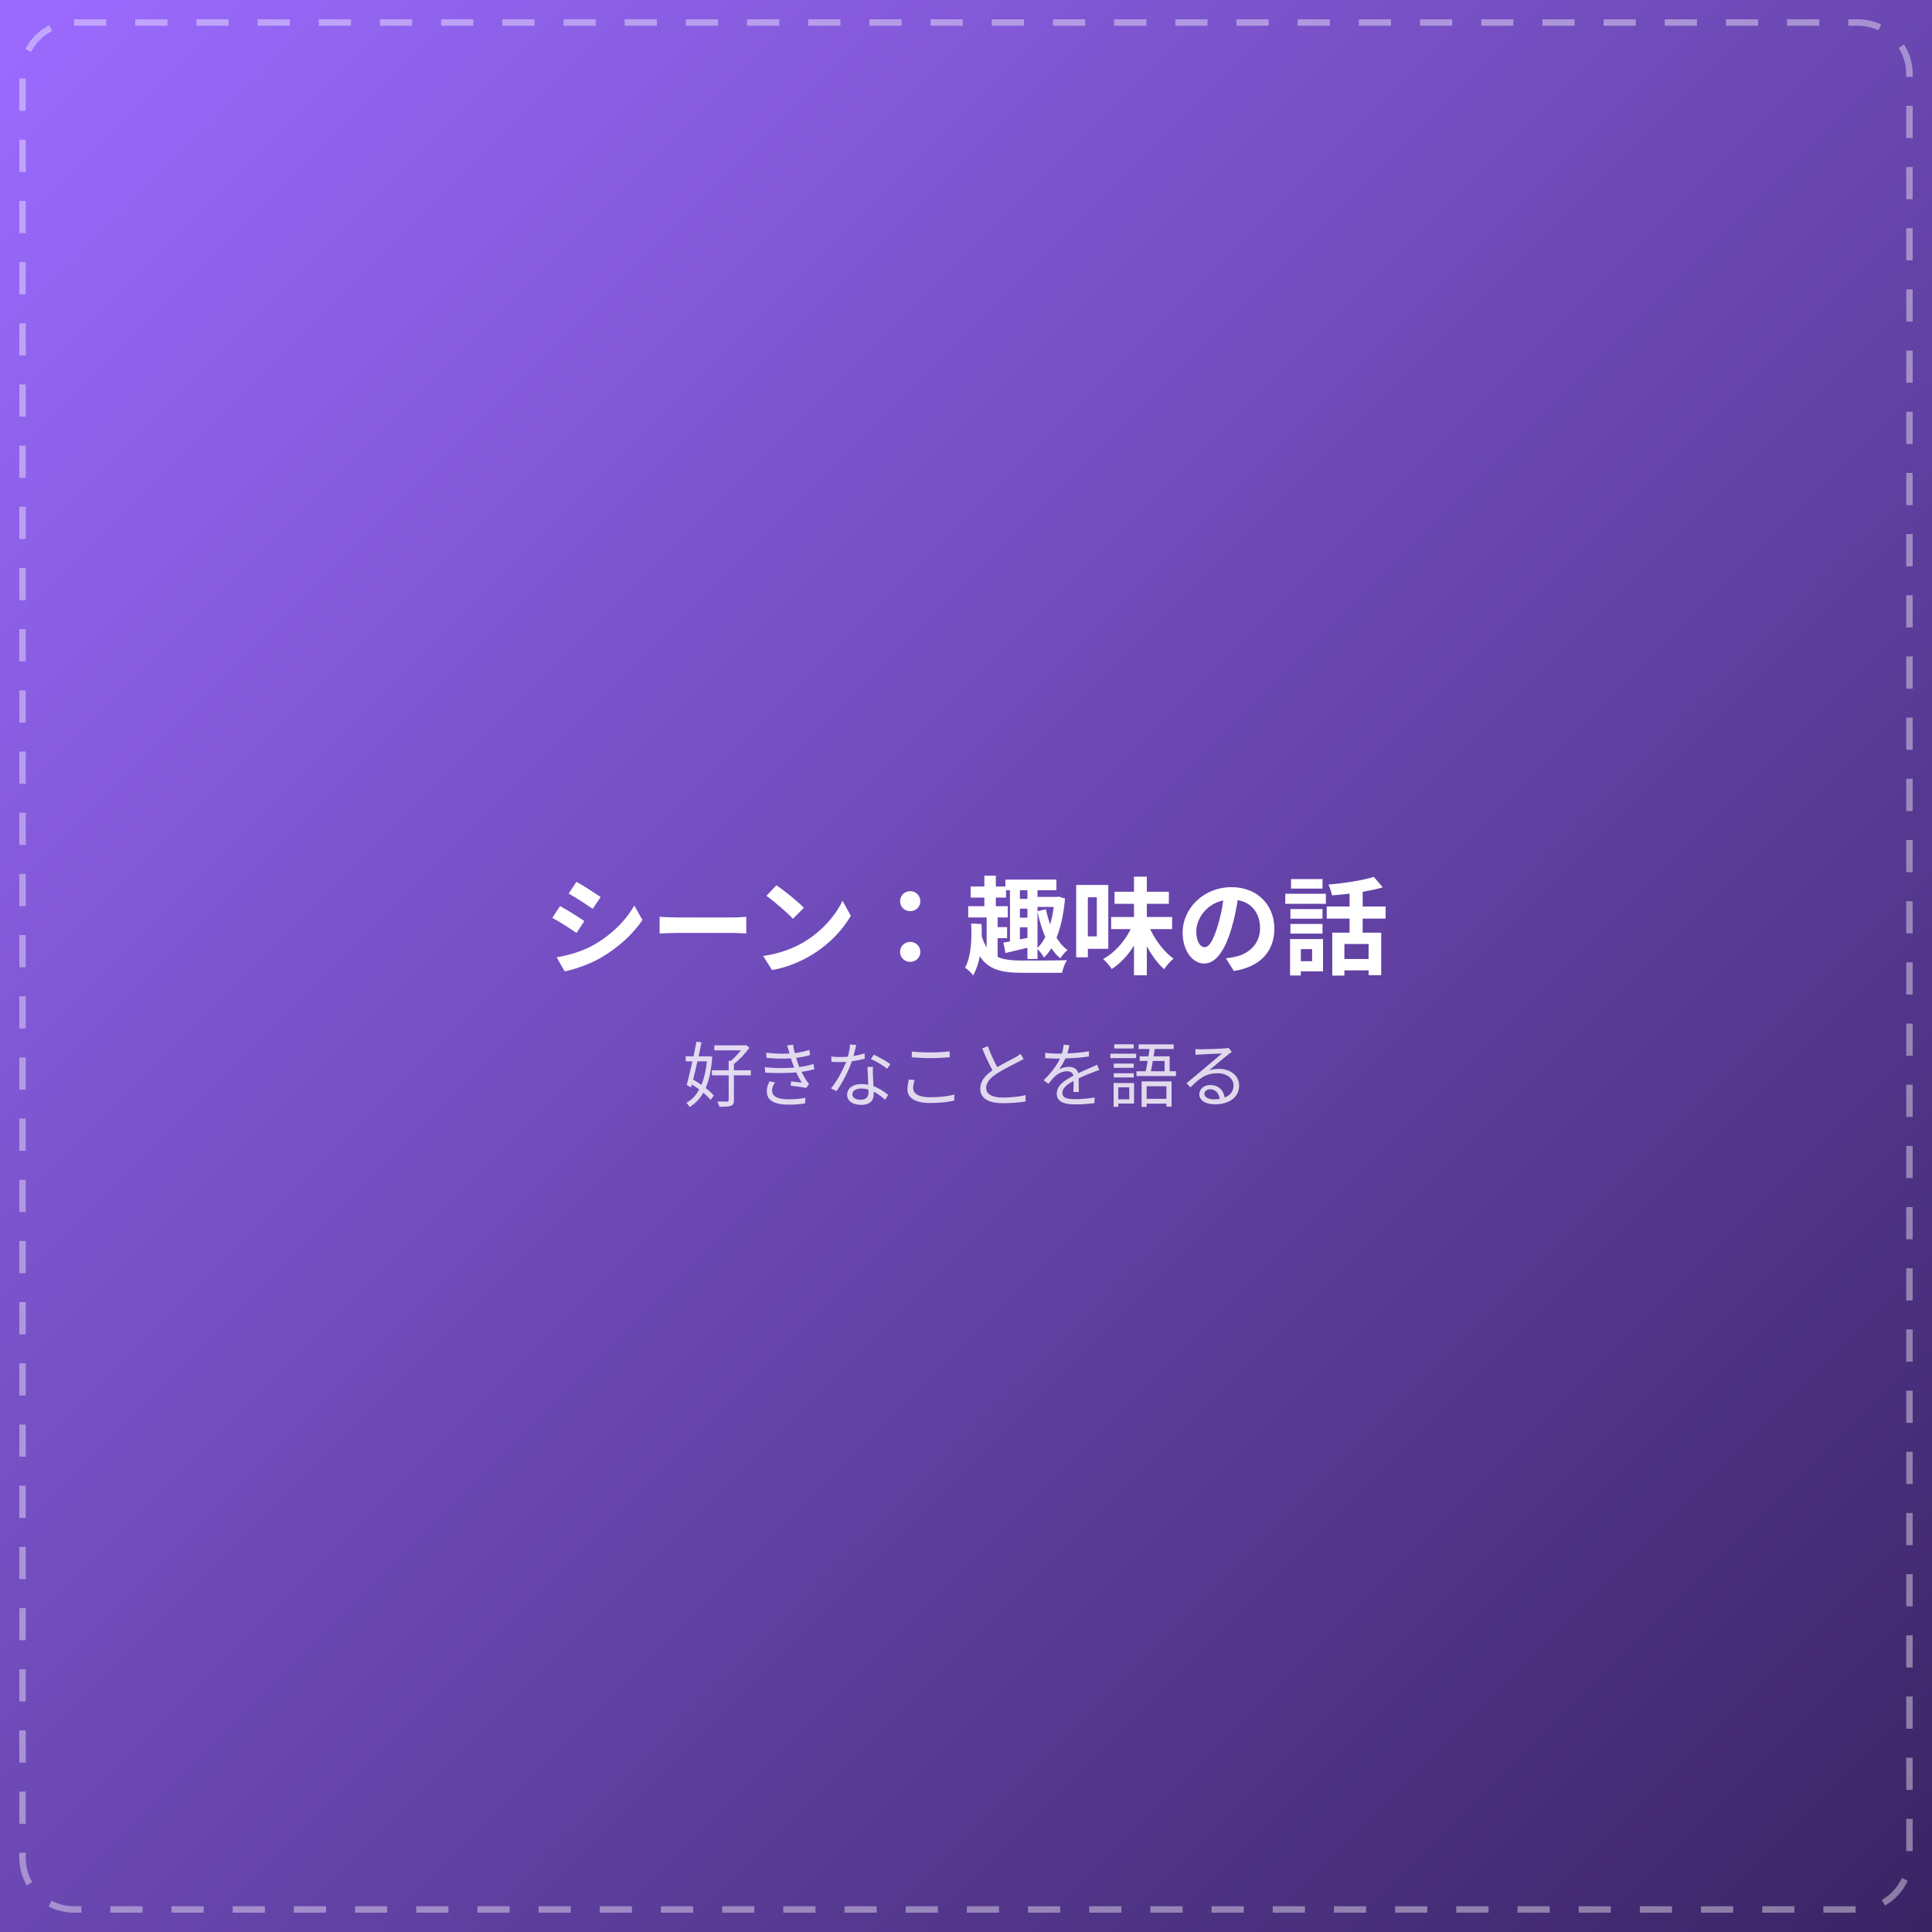
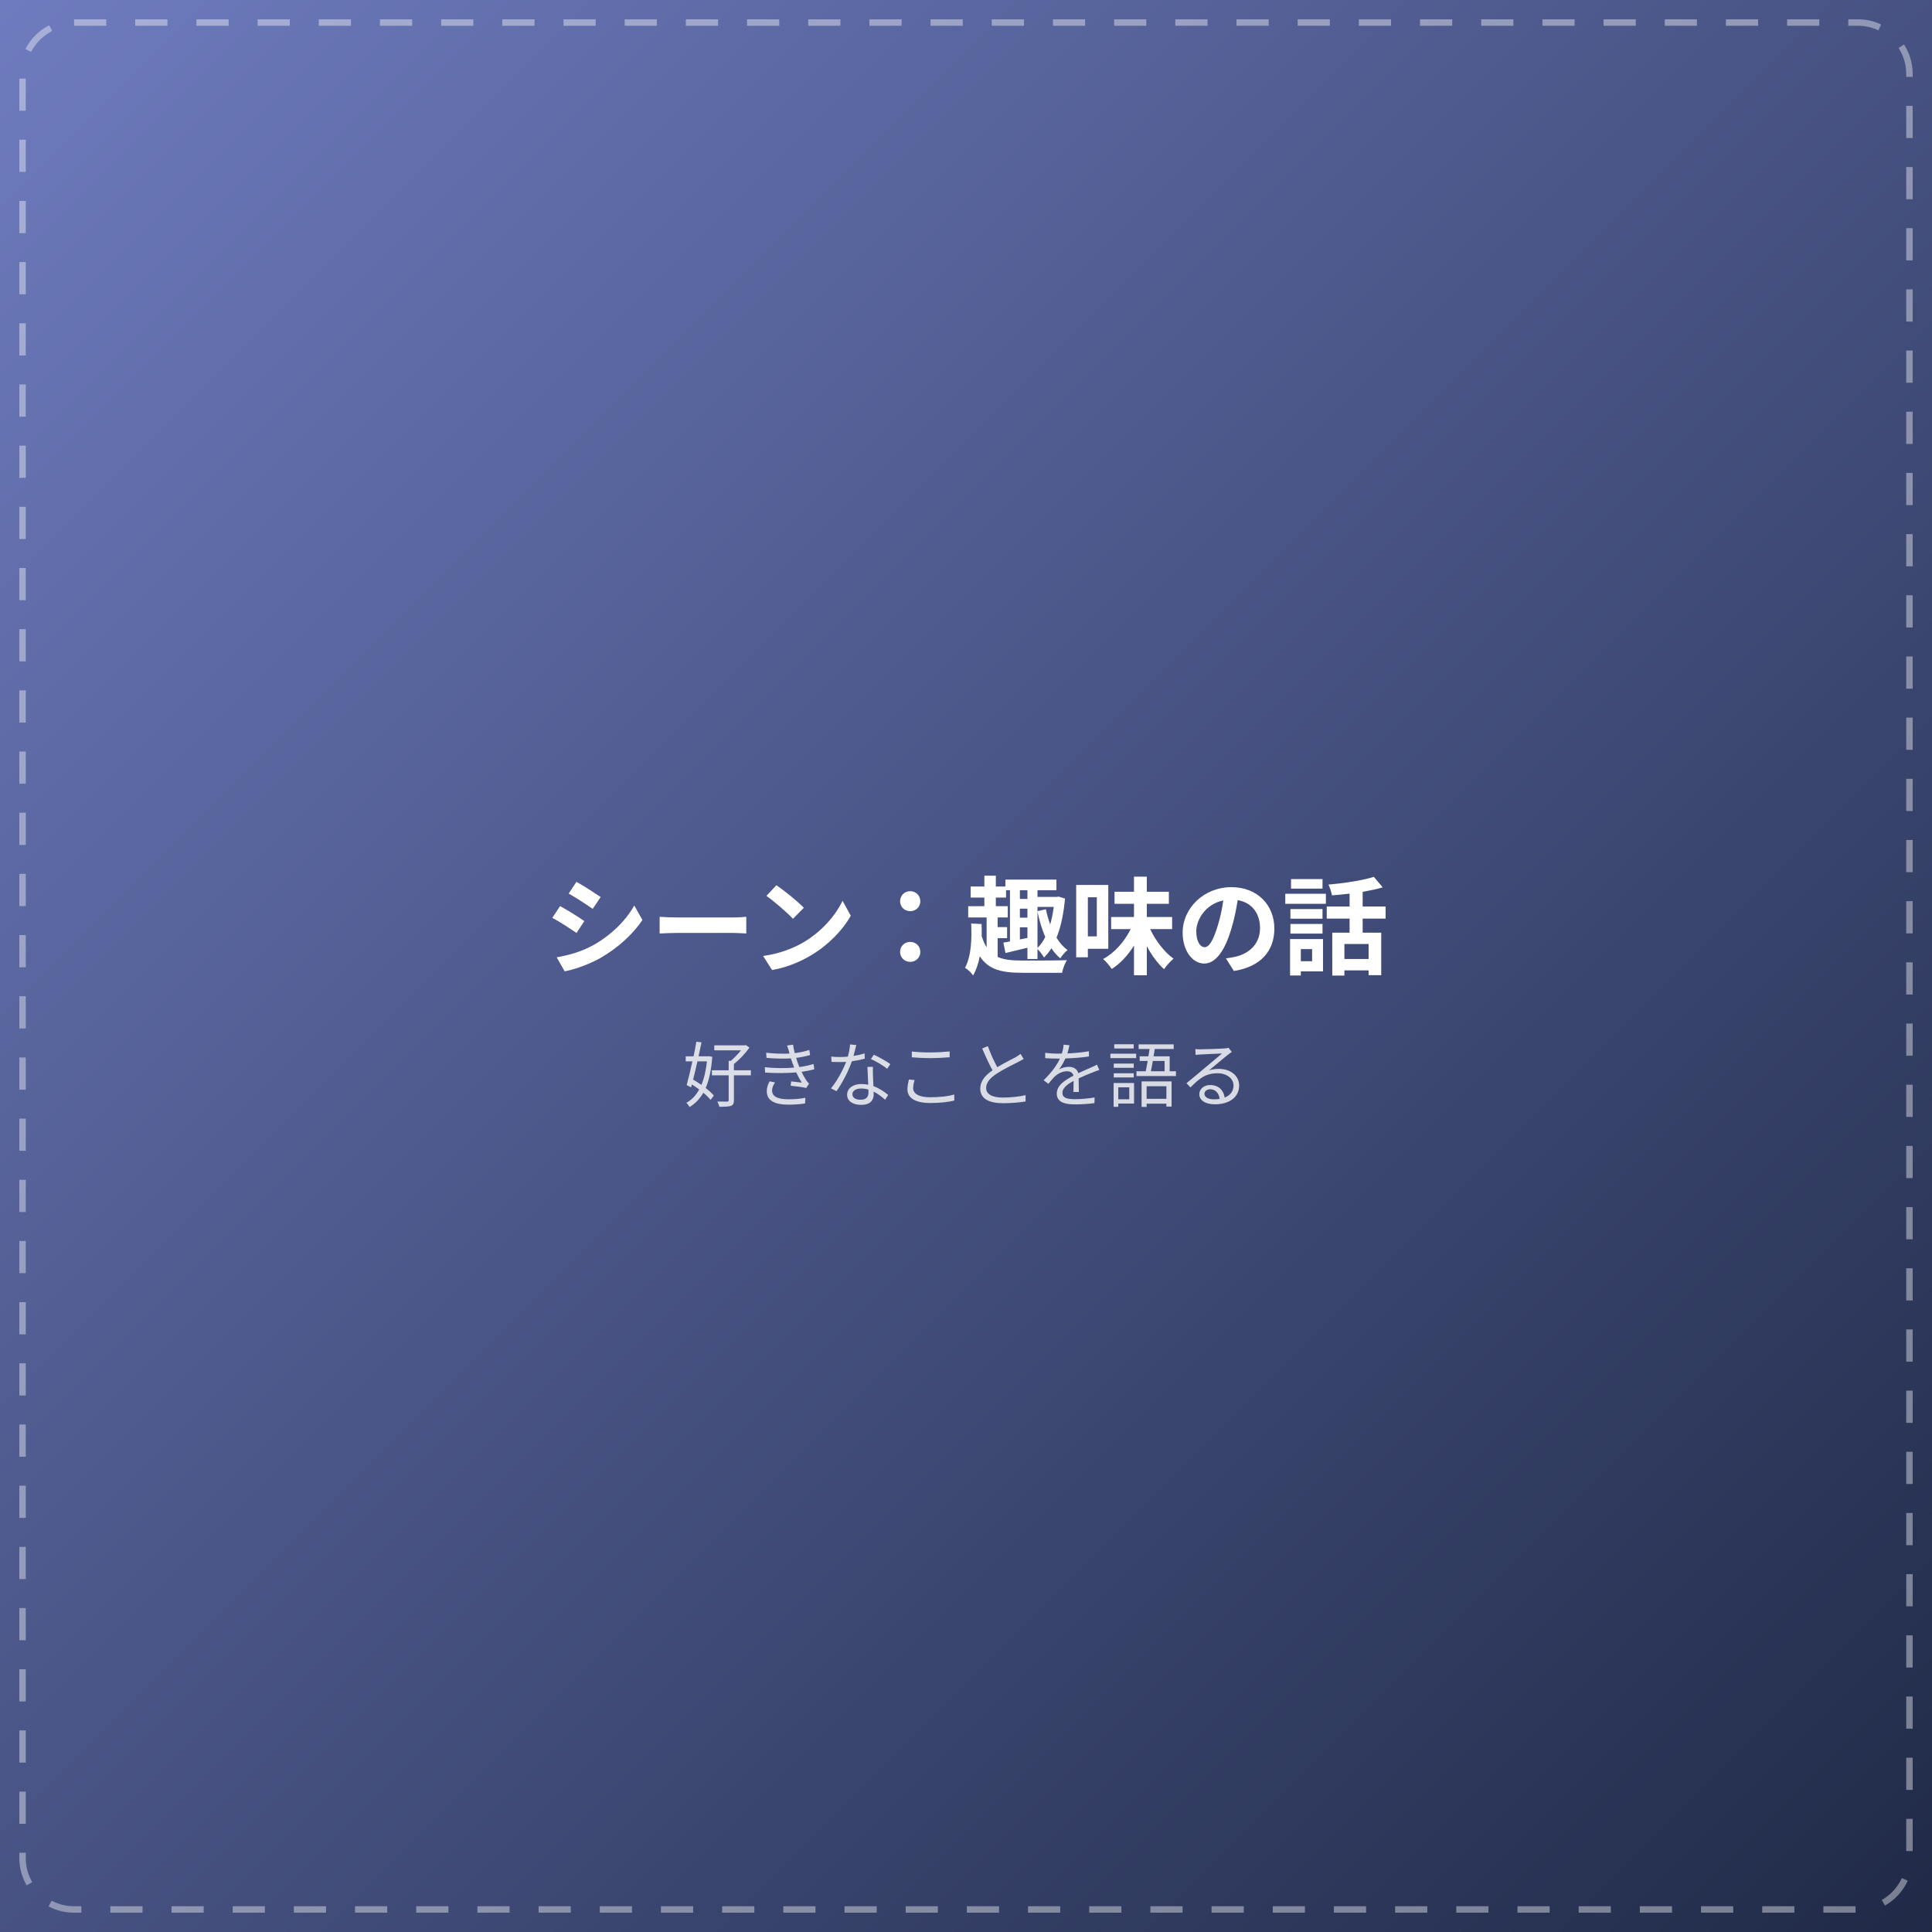
<svg xmlns="http://www.w3.org/2000/svg" viewBox="0 0 600 600" width="600" height="600" role="img" aria-label="シーン：趣味の話">
  <defs>
    <linearGradient id="g" x1="0" y1="0" x2="600" y2="600" gradientUnits="userSpaceOnUse">
-       <stop offset="0" stop-color="#9B6BFF" />
-       <stop offset="1" stop-color="#3A2464" />
+       <stop offset="0" stop-color="#6E7BBE" />
+       <stop offset="1" stop-color="#202A47" />
    </linearGradient>
  </defs>
  <rect width="600" height="600" fill="url(#g)" />
  <rect x="7" y="7" width="586" height="586" rx="16" fill="none" stroke="#ffffff" stroke-opacity="0.4" stroke-width="2" stroke-dasharray="10 9" />
  <g font-family="Hiragino Sans, Noto Sans JP, Helvetica, Arial, sans-serif" text-anchor="middle" fill="#ffffff">
    <text x="300" y="300" font-size="33" font-weight="700">シーン：趣味の話</text>
    <text x="300" y="342" font-size="22" fill-opacity="0.8">好きなことを語る</text>
  </g>
</svg>
